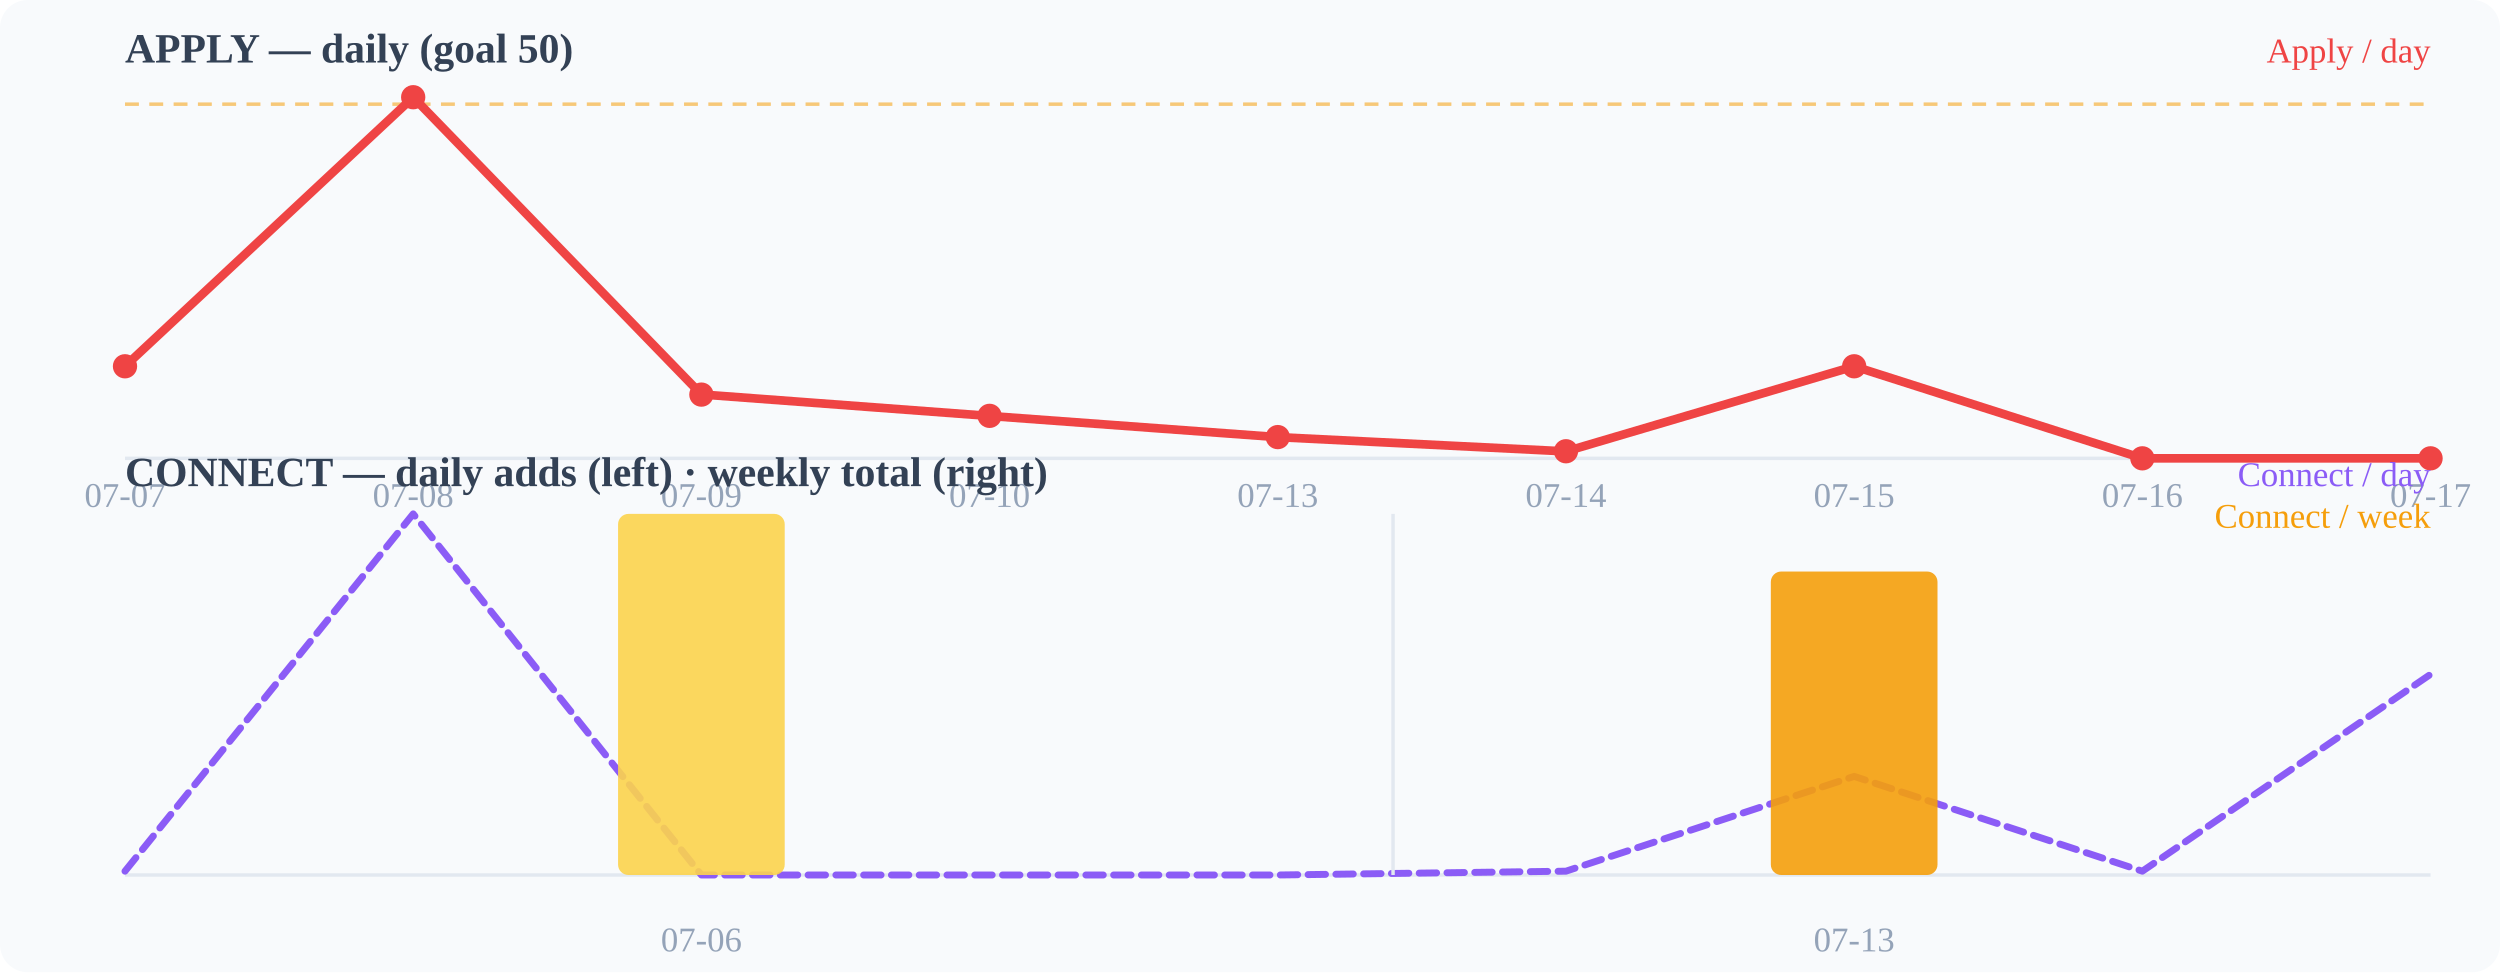
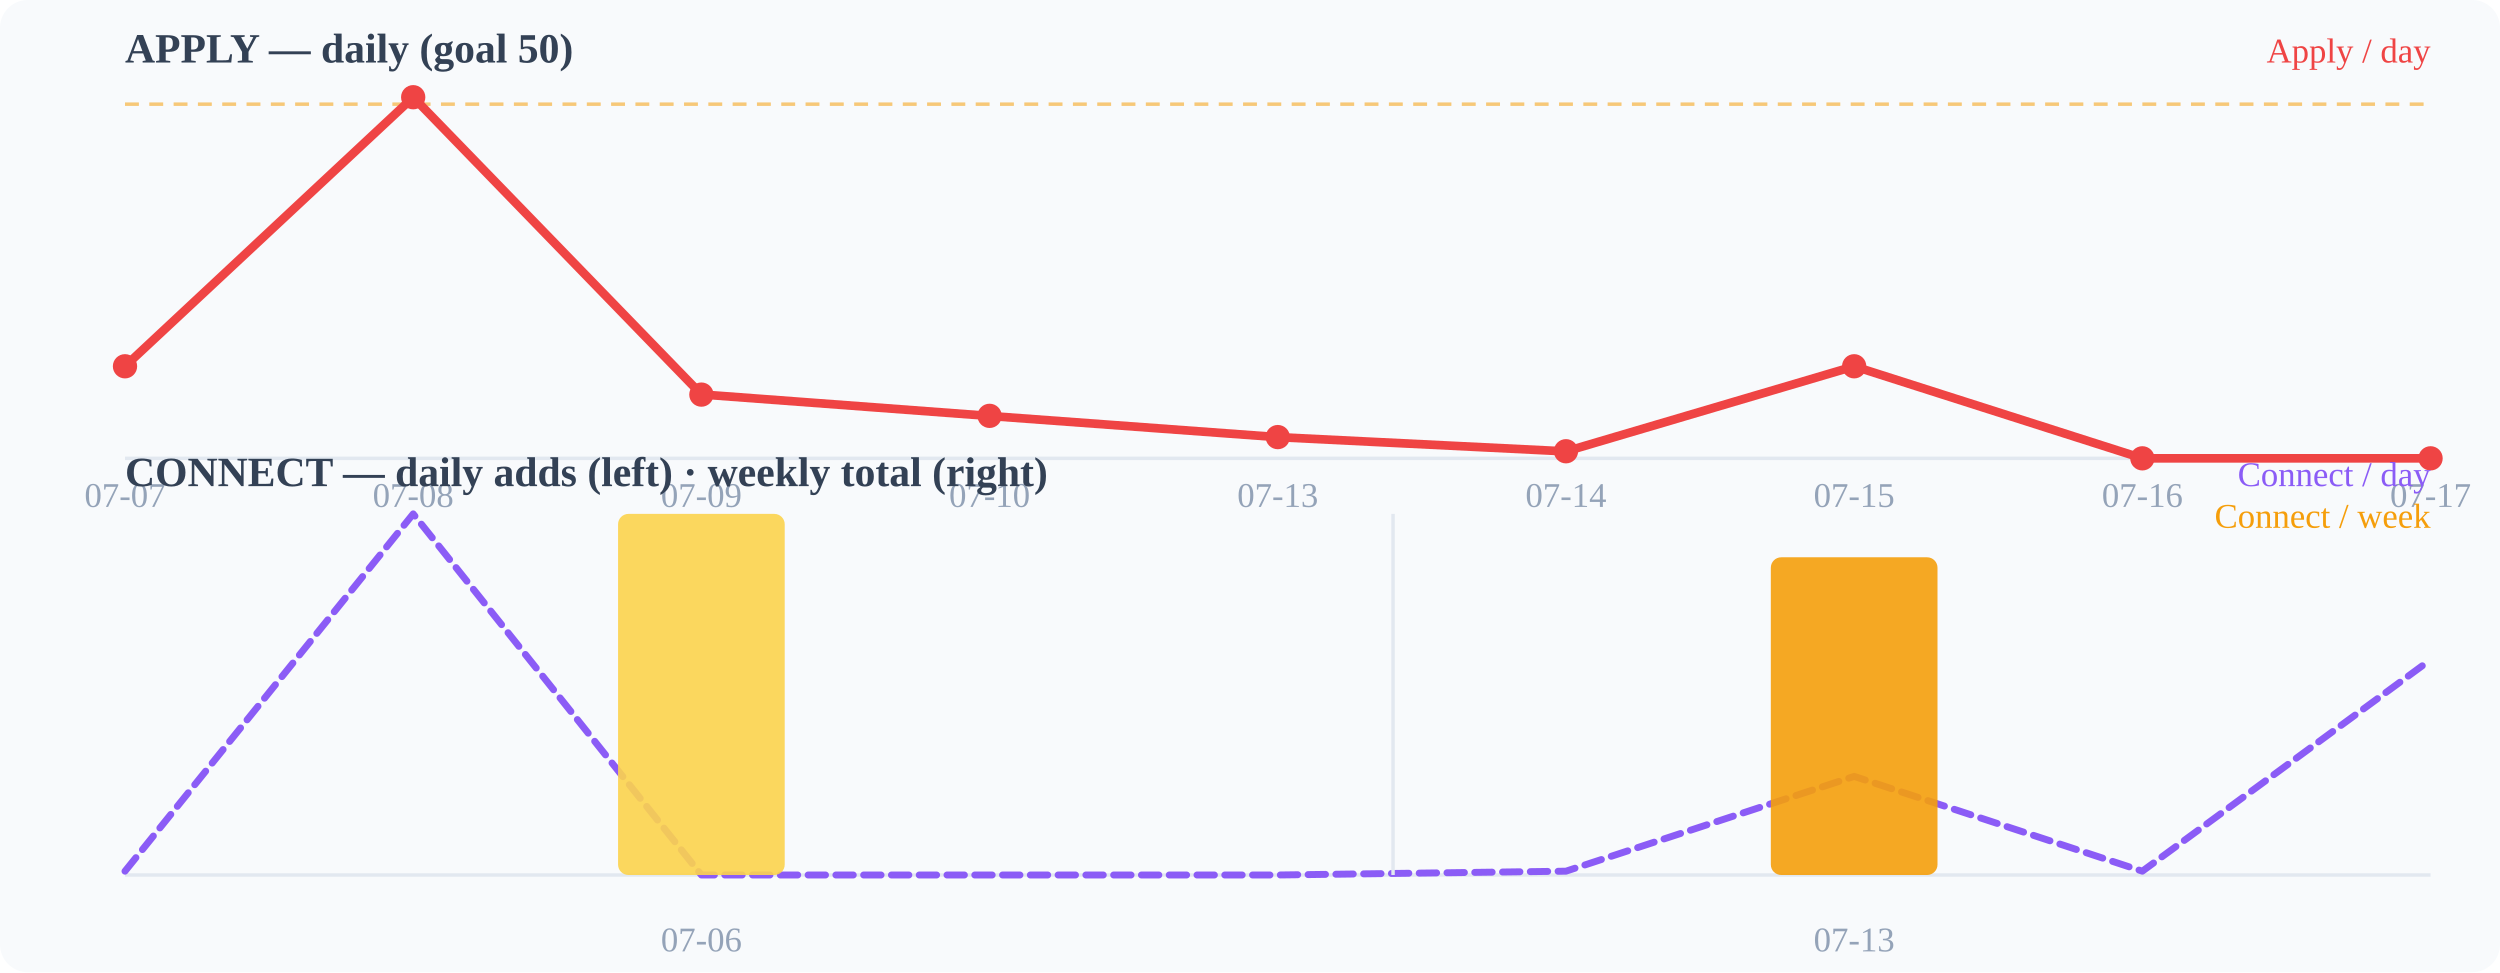
<svg xmlns="http://www.w3.org/2000/svg" width="720" height="280" viewBox="0 0 720 280">
  <rect width="720" height="280" fill="#f8fafc" rx="8" />
  <text x="36" y="18" font-size="12" font-weight="600" fill="#334155">APPLY — daily (goal 50)</text>
  <line x1="36" y1="132" x2="700" y2="132" stroke="#e2e8f0" stroke-width="1" />
  <line x1="36" y1="30.0" x2="700" y2="30.0" stroke="#f59e0b" stroke-width="1" stroke-dasharray="4 3" opacity="0.55" />
  <polyline points="36.0,105.5 119.0,28.0 202.0,113.6 285.0,119.8 368.0,125.9 451.0,130.0 534.0,105.5 617.0,132.0 700.0,132.0" fill="none" stroke="#ef4444" stroke-width="2.5" stroke-linecap="round" stroke-linejoin="round" />
  <circle cx="36" cy="105.49" r="3.5" fill="#ef4444" />
  <circle cx="119" cy="28" r="3.5" fill="#ef4444" />
  <circle cx="202" cy="113.647" r="3.5" fill="#ef4444" />
  <circle cx="285" cy="119.765" r="3.5" fill="#ef4444" />
  <circle cx="368" cy="125.882" r="3.5" fill="#ef4444" />
  <circle cx="451" cy="129.961" r="3.5" fill="#ef4444" />
  <circle cx="534" cy="105.49" r="3.5" fill="#ef4444" />
  <circle cx="617" cy="132" r="3.5" fill="#ef4444" />
  <circle cx="700" cy="132" r="3.5" fill="#ef4444" />
  <text x="36" y="146" font-size="10" fill="#94a3b8" text-anchor="middle">07-07</text>
  <text x="119" y="146" font-size="10" fill="#94a3b8" text-anchor="middle">07-08</text>
  <text x="202" y="146" font-size="10" fill="#94a3b8" text-anchor="middle">07-09</text>
  <text x="285" y="146" font-size="10" fill="#94a3b8" text-anchor="middle">07-10</text>
  <text x="368" y="146" font-size="10" fill="#94a3b8" text-anchor="middle">07-13</text>
  <text x="451" y="146" font-size="10" fill="#94a3b8" text-anchor="middle">07-14</text>
  <text x="534" y="146" font-size="10" fill="#94a3b8" text-anchor="middle">07-15</text>
  <text x="617" y="146" font-size="10" fill="#94a3b8" text-anchor="middle">07-16</text>
  <text x="700" y="146" font-size="10" fill="#94a3b8" text-anchor="middle">07-17</text>
  <text x="36" y="140" font-size="12" font-weight="600" fill="#334155">CONNECT — daily adds (left) · weekly total (right)</text>
  <line x1="36" y1="252" x2="700" y2="252" stroke="#e2e8f0" stroke-width="1" />
-   <polyline points="36.0,250.9 119.0,148.0 202.0,252.0 285.0,252.0 368.0,252.0 451.0,250.9 534.0,223.6 617.0,250.9 700.0,194.2" fill="none" stroke="#8b5cf6" stroke-width="2" stroke-linecap="round" stroke-linejoin="round" stroke-dasharray="5 3" />
+   <polyline points="36.0,250.9 119.0,148.0 202.0,252.0 285.0,252.0 368.0,252.0 451.0,250.9 534.0,223.6 617.0,250.9 700.0,190.0" fill="none" stroke="#8b5cf6" stroke-width="2" stroke-linecap="round" stroke-linejoin="round" stroke-dasharray="5 3" />
  <rect x="178.0" y="148.0" width="48" height="104.0" rx="3" fill="#fcd34d" opacity="0.9" />
-   <rect x="510.0" y="164.6" width="48" height="87.4" rx="3" fill="#f59e0b" opacity="0.9" />
+   <rect x="510.0" y="160.5" width="48" height="91.5" rx="3" fill="#f59e0b" opacity="0.9" />
  <line x1="401.2" y1="148" x2="401.2" y2="252" stroke="#e2e8f0" stroke-width="1" />
  <text x="202" y="274" font-size="10" fill="#94a3b8" text-anchor="middle">07-06</text>
  <text x="534" y="274" font-size="10" fill="#94a3b8" text-anchor="middle">07-13</text>
  <text x="700" y="18" font-size="10" fill="#ef4444" text-anchor="end">Apply / day</text>
  <text x="700" y="140" font-size="10" fill="#8b5cf6" text-anchor="end">Connect / day</text>
  <text x="700" y="152" font-size="10" fill="#f59e0b" text-anchor="end">Connect / week</text>
</svg>
